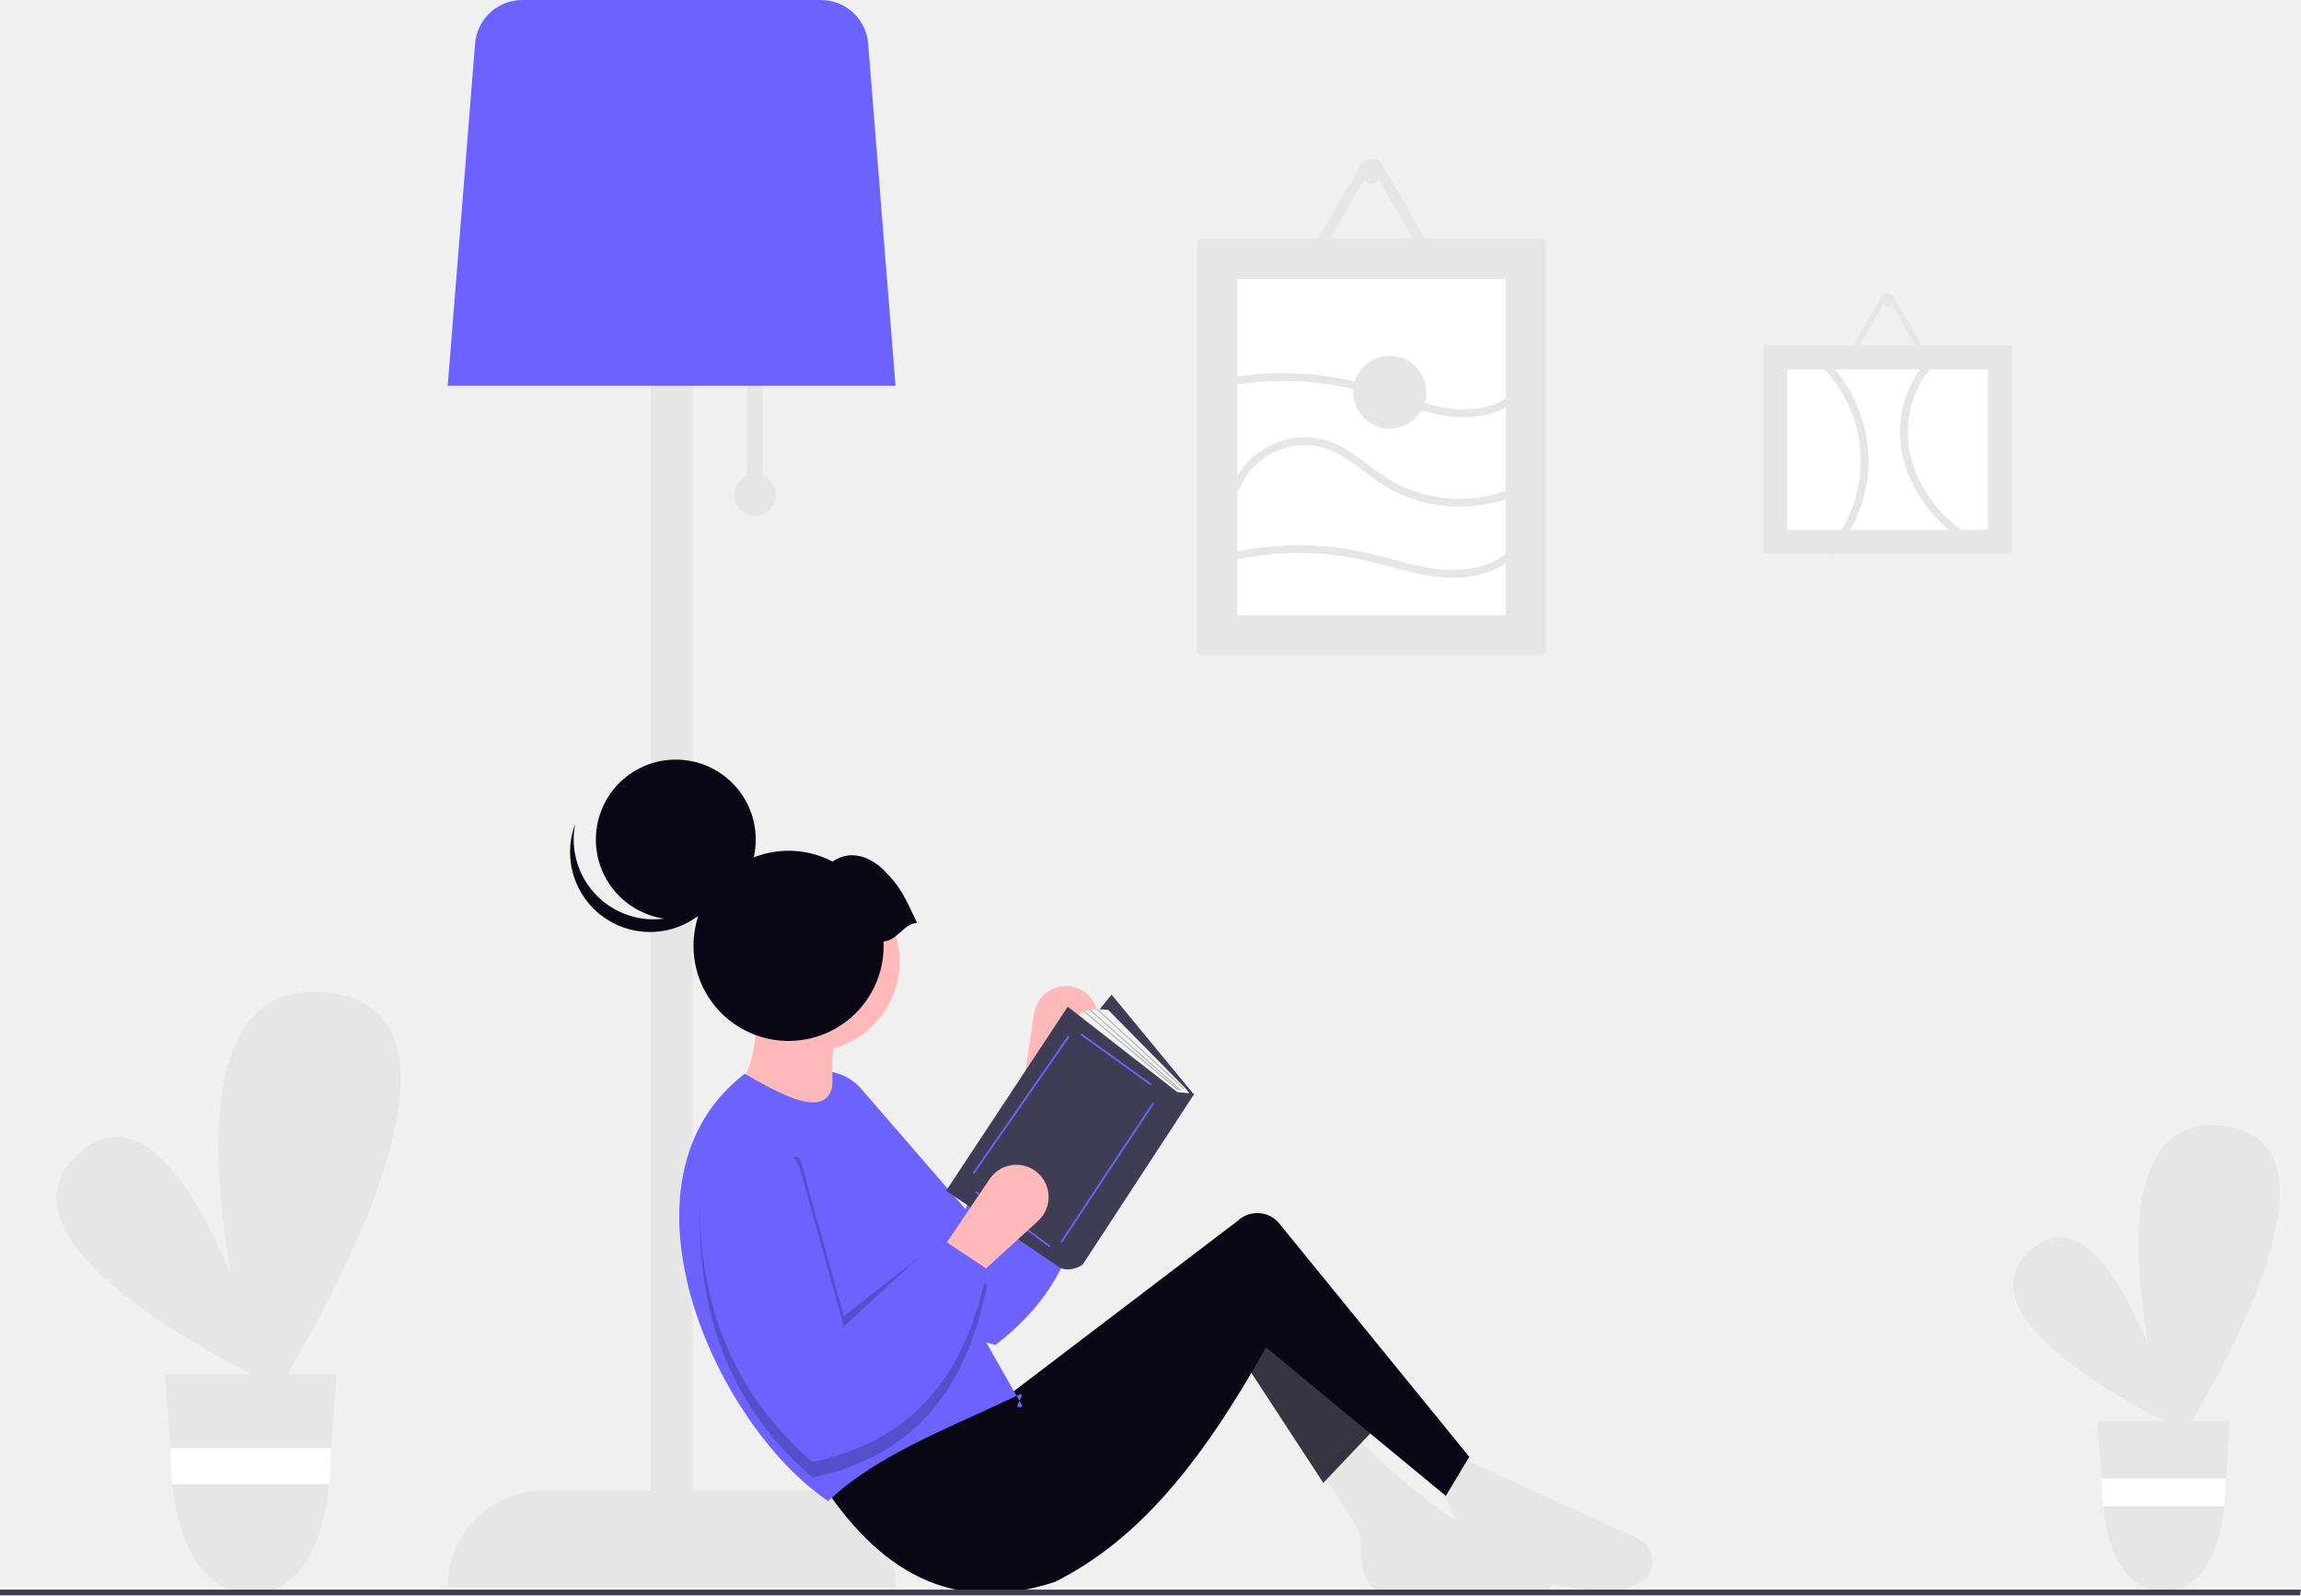
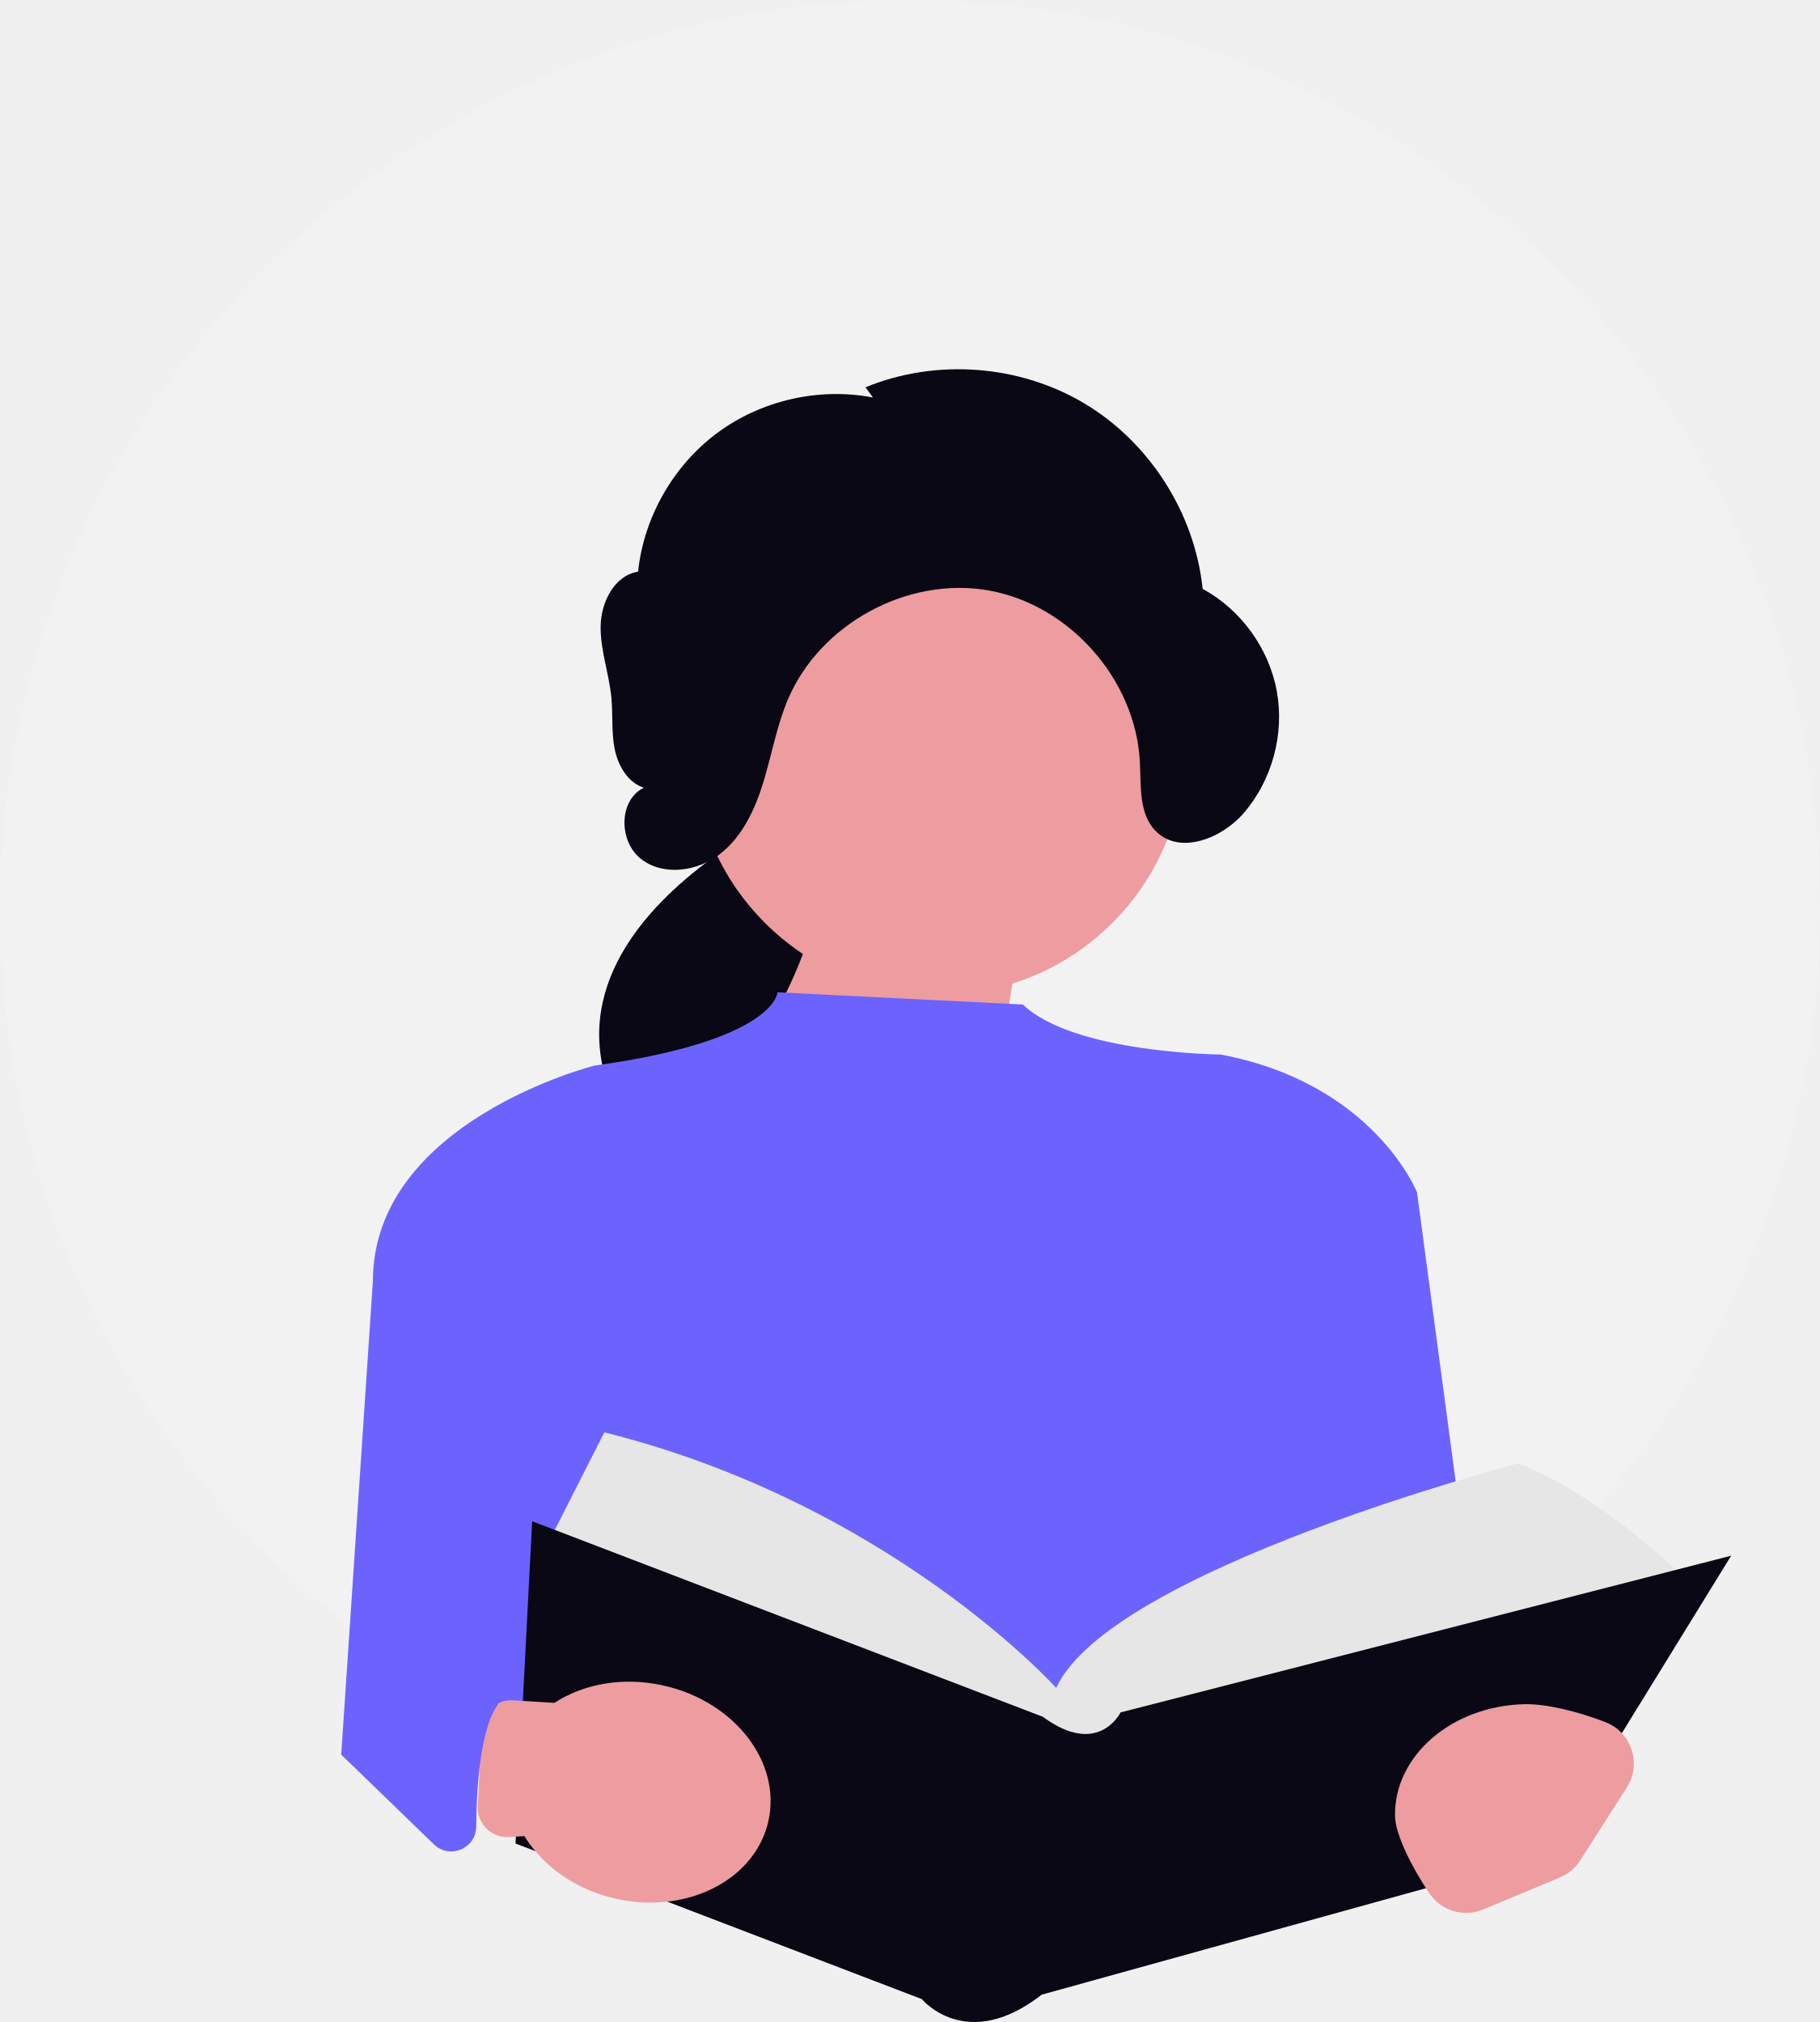
- <svg xmlns="http://www.w3.org/2000/svg" width="924.828" height="641.181" viewBox="0 0 924.828 641.181" role="img" artist="Katerina Limpitsouni" source="https://undraw.co/">
-   <g id="Group_38" data-name="Group 38" transform="translate(-518.523 -233.926)">
-     <path id="Path_568-486" data-name="Path 568" d="M265.274,678.706S147.642,624.554,188.966,587,265.274,678.706,265.274,678.706Z" transform="translate(361.027 110.69)" fill="#e6e6e6" />
-     <path id="Path_569-487" data-name="Path 569" d="M260.278,693.981S206.21,516.33,285.827,524.826,260.278,693.981,260.278,693.981Z" transform="translate(363.975 108.052)" fill="#e6e6e6" />
-     <path id="Path_570-488" data-name="Path 570" d="M221.829,671.266l2.269,29.717.036.513a136.548,136.548,0,0,0,.7,13.9c3.08,30.311,16.317,44.125,31.788,44.125s28.132-13.814,31.212-44.126a136.537,136.537,0,0,0,.7-13.9l.018-.414.009-.1,2.278-29.717Z" transform="translate(363.003 115.011)" fill="#e6e6e6" />
-     <path id="Path_571-489" data-name="Path 571" d="M288.464,699.637l-.009.1-.018.414a136.555,136.555,0,0,1-.7,13.9h-63a136.529,136.529,0,0,1-.7-13.9l-.036-.513Z" transform="translate(363.105 116.357)" fill="#fff" />
-     <path id="Path_572-490" data-name="Path 572" d="M996.892,695.05s-91.073-41.926-59.079-71S996.892,695.05,996.892,695.05Z" transform="translate(396.638 112.52)" fill="#e6e6e6" />
-     <path id="Path_573-491" data-name="Path 573" d="M993.024,706.875s-41.861-137.54,19.781-130.962S993.024,706.875,993.024,706.875Z" transform="translate(398.921 110.478)" fill="#e6e6e6" />
-     <path id="Path_574-492" data-name="Path 574" d="M963.256,689.289l1.757,23.008.028.4a105.7,105.7,0,0,0,.544,10.758c2.384,23.468,12.633,34.163,24.611,34.163s21.781-10.7,24.165-34.163a105.684,105.684,0,0,0,.544-10.758l.014-.321.007-.077,1.764-23.008Z" transform="translate(398.167 115.866)" fill="#e6e6e6" />
-     <path id="Path_575-493" data-name="Path 575" d="M1014.846,711.255l-.007.077-.014.321a105.684,105.684,0,0,1-.544,10.758H965.505a105.683,105.683,0,0,1-.544-10.758l-.028-.4Z" transform="translate(398.247 116.908)" fill="#fff" />
-     <path id="Path_576-494" data-name="Path 576" d="M451.762,328.343V287.926h-6.285v40.417a8.379,8.379,0,1,0,6.285,0Z" transform="translate(373.361 96.83)" fill="#e6e6e6" />
-     <path id="Path_577-495" data-name="Path 577" d="M471.643,739.546H428.7V217.926H411.94v521.62H369A38.755,38.755,0,0,0,330.241,778.3H510.4a38.755,38.755,0,0,0-38.755-38.755Z" transform="translate(368.144 93.51)" fill="#e6e6e6" />
-     <path id="Path_578-496" data-name="Path 578" d="M330.324,298.945H510.307L499.3,161.376a19.061,19.061,0,0,0-18.9-17.45H360.231a19.061,19.061,0,0,0-18.9,17.45Z" transform="translate(368.148 90)" fill="#6c63ff" />
-     <path id="Path_579-497" data-name="Path 579" d="M570.485,522.454h0a12.957,12.957,0,0,0-14.934,10.829l-5.067,33.254,17.241,4.573,12.633-30.984a12.957,12.957,0,0,0-9.872-17.673Z" transform="translate(378.59 107.945)" fill="#ffb9b9" />
-     <path id="Path_580-498" data-name="Path 580" d="M574.718,564.927c9.568,38.024,5.45,72.8-30.179,100.109-42.734-11.78-71.157-40.2-88.5-81.509a20.618,20.618,0,0,1,11.891-27.33h0a20.607,20.607,0,0,1,22.686,5.847l41.93,48.4,19.67-48.8Z" transform="translate(374.035 109.493)" fill="#6c63ff" />
-     <path id="Path_581-499" data-name="Path 581" d="M781.443,757.4c-39.02-2.073-63.26-15.471-69.13-42.945l6.285-11.522,71.953,32.778a10.064,10.064,0,0,1-.708,18.608Z" transform="translate(386.265 116.513)" fill="#e6e6e6" />
-     <path id="Path_582-500" data-name="Path 582" d="M753.521,758.054c-20.274-.614-39.771-.423-58.246.827a12.34,12.34,0,0,1-13.142-11.329l-1.109-13.865-15.711-25.138,13.617-13.617c22.883,22.791,47.979,41.934,77.785,53.314a5.375,5.375,0,0,1-3.193,9.807Z" transform="translate(384.036 116.134)" fill="#e6e6e6" />
-     <path id="Path_583-501" data-name="Path 583" d="M652.447,663.377C626.558,709.7,601.1,740.929,567.6,757.646c-41.2,13.6-71.32-4.418-94.792-41.373L540.9,671.233l9.951,9.951,90.182-68.626a11.515,11.515,0,0,1,16.2.36l76.921,94.451-9.427,15.711Z" transform="translate(374.906 112.077)" fill="#090814" />
-     <path id="Path_584-502" data-name="Path 584" d="M509.4,572.185l-35.613-54.466,8.379-15.712L529.3,551.236Z" transform="translate(540.995 257.736)" fill="#090814" opacity="0.798" />
-     <path id="Path_585-503" data-name="Path 585" d="M481.115,577.972l-39.8-13.617a49.433,49.433,0,0,0,7.332-31.423h32.47C479.268,548.914,478.991,564.073,481.115,577.972Z" transform="translate(373.412 108.45)" fill="#ffb9b9" />
-     <path id="Path_586-504" data-name="Path 586" d="M557.156,689.619c-5.967,2.45,3.448-7.028-2.195-4.329-27.275,13.05-56.131,23.638-75.939,42.421-46.289-31.433-89.193-129.062-33.518-171.778,19,11.121,35.98,19.079,35.613,0Z" transform="translate(372.362 109.541)" fill="#6c63ff" />
-     <path id="Path_587-505" data-name="Path 587" d="M542.538,628.892l-19.377-6.808-38.231,29.852-17.138-61.7c-1.189-4.279-3.115-2.11-5.88.862a20.6,20.6,0,0,0-34.568,14.2C425.3,650.054,438.8,687.915,472.36,716.876c43.895-9.4,62.523-39.055,70.178-77.51l-2.075-1.383Q541.61,633.526,542.538,628.892Z" transform="translate(372.74 110.949)" opacity="0.2" />
-     <path id="Path_589-506" data-name="Path 589" d="M380.285,441.121l32.593,38.318,48.89-57.7-33.034-40.081Z" transform="translate(536.56 252.028)" fill="#3f3d56" />
-     <path id="Path_590-507" data-name="Path 590" d="M610.368,566.721l-38.759-31.712c2.2-5.285,12.773-3.524,12.773-3.524l30.34,30.759a16.6,16.6,0,0,1,2.693,3.6h0Z" transform="translate(379.592 108.368)" fill="#f2f2f2" />
-     <path id="Path_591-508" data-name="Path 591" d="M614.5,564.566l-44.045-34.355-48.89,74L567.6,635.258c4.4,1.762,8.809-1.321,8.809-1.321l44.926-68.71Z" transform="translate(377.219 108.321)" fill="#3f3d56" />
-     <rect id="Rectangle_195" data-name="Rectangle 195" width="0.714" height="34.715" transform="matrix(0.584, -0.812, 0.812, 0.584, 952.756, 649.837)" fill="#6c63ff" />
-     <rect id="Rectangle_196" data-name="Rectangle 196" width="67.065" height="0.714" transform="matrix(0.552, -0.834, 0.834, 0.552, 944.741, 733.032)" fill="#6c63ff" />
-     <rect id="Rectangle_197" data-name="Rectangle 197" width="0.714" height="37.175" transform="translate(910.468 713.251) rotate(-53.656)" fill="#6c63ff" />
-     <rect id="Rectangle_198" data-name="Rectangle 198" width="67.078" height="0.714" transform="translate(909.507 705.278) rotate(-55.162)" fill="#6c63ff" />
-     <rect id="Rectangle_199" data-name="Rectangle 199" width="0.44" height="47.306" transform="translate(959.366 639.742) rotate(-47.455)" fill="#b3b3b3" />
-     <rect id="Rectangle_200" data-name="Rectangle 200" width="0.441" height="48.589" transform="translate(956.469 640.022) rotate(-48.561)" fill="#b3b3b3" />
-     <rect id="Rectangle_201" data-name="Rectangle 201" width="0.441" height="49.227" transform="matrix(0.64, -0.768, 0.768, 0.64, 954.197, 640.671)" fill="#b3b3b3" />
-     <path id="Path_592-509" data-name="Path 592" d="M557.28,593.2h0a12.956,12.956,0,0,0-18.135,3.382l-18.833,27.872,13.617,11.522L558.624,613.4a12.957,12.957,0,0,0-1.344-20.2Z" transform="translate(377.159 111.198)" fill="#ffb9b9" />
-     <path id="Path_593-510" data-name="Path 593" d="M542.538,633.367c-7.654,38.455-26.283,68.111-70.178,77.51C438.8,681.915,425.3,644.053,427.343,599.3A20.617,20.617,0,0,1,449.8,579.706h0a20.607,20.607,0,0,1,17.99,15.007l17.138,61.7,38.689-35.656Z" transform="translate(372.74 110.664)" fill="#6c63ff" />
-     <path id="Path_594-511" data-name="Path 594" d="M924.415,612.252H0v-2.285H924.828Z" transform="translate(518.523 262.856)" fill="#3f3d56" />
-     <path id="Path_595-512" data-name="Path 595" d="M619.907,235.433a2.1,2.1,0,0,0-2.095,2.095v163.4a2.1,2.1,0,0,0,2.095,2.095H756.073a2.1,2.1,0,0,0,2.095-2.095v-163.4a2.1,2.1,0,0,0-2.095-2.095Z" transform="translate(381.784 94.34)" fill="#e6e6e6" />
-     <path id="Path_596-513" data-name="Path 596" d="M633.313,386.051H741.2V250.933H633.313Z" transform="translate(382.519 95.075)" fill="#fff" />
-     <path id="Path_597-514" data-name="Path 597" d="M836.3,276.433a1.252,1.252,0,0,0-1.251,1.251v81.293a1.252,1.252,0,0,0,1.251,1.251h97.552a1.252,1.252,0,0,0,1.251-1.251V277.684a1.252,1.252,0,0,0-1.251-1.251Z" transform="translate(392.087 96.285)" fill="#e6e6e6" />
-     <path id="Path_598-515" data-name="Path 598" d="M844.305,285.687V350.1h80.668V285.687Z" transform="translate(392.526 96.724)" fill="#fff" />
-     <path id="Path_599-516" data-name="Path 599" d="M704.962,248.4h-38.1a5.225,5.225,0,0,1-4.535-7.856l19.049-32.994.048-.081a5.175,5.175,0,0,1,3.966-2.512l.028,0c.163-.015.328-.023.494-.023a5.184,5.184,0,0,1,4.535,2.619L709.5,240.546a5.237,5.237,0,0,1-4.535,7.856Zm-39.15-5.242a1.077,1.077,0,0,0,.144.529,1.03,1.03,0,0,0,.907.524h38.1a1.029,1.029,0,0,0,.907-.524,1.076,1.076,0,0,0,.144-.528,1.031,1.031,0,0,0-.144-.519L686.82,209.646a1.048,1.048,0,0,0-1.815,0L665.956,242.64A1.028,1.028,0,0,0,665.812,243.159Z" transform="translate(383.861 92.893)" fill="#e6e6e6" />
-     <circle id="Ellipse_91" data-name="Ellipse 91" cx="3.142" cy="3.142" r="3.142" transform="translate(1066.631 301.492)" fill="#e6e6e6" />
-     <path id="Path_600-517" data-name="Path 600" d="M893.737,280H873.081a2.833,2.833,0,0,1-2.459-4.259l10.328-17.888.026-.044a2.806,2.806,0,0,1,2.15-1.362h.015c.088-.008.178-.012.268-.012a2.811,2.811,0,0,1,2.459,1.42L896.2,275.741A2.84,2.84,0,0,1,893.737,280Zm-21.226-2.842a.582.582,0,0,0,.078.287.558.558,0,0,0,.492.284h20.656a.558.558,0,0,0,.492-.284.584.584,0,0,0,.078-.286.56.56,0,0,0-.078-.281L883.9,258.988a.568.568,0,0,0-.984,0l-10.328,17.888a.556.556,0,0,0-.078.281Z" transform="translate(393.756 95.336)" fill="#e6e6e6" />
-     <circle id="Ellipse_92" data-name="Ellipse 92" cx="1.704" cy="1.704" r="1.704" transform="translate(1275.461 353.757)" fill="#e6e6e6" />
-     <path id="Path_601-518" data-name="Path 601" d="M634.633,331.72a27.747,27.747,0,0,1,15.986-15.007,27.423,27.423,0,0,1,22.846,1.421c8.174,4.338,14.708,11.158,23.01,15.31a58.843,58.843,0,0,0,25.962,6.116A58.11,58.11,0,0,0,751.548,332a1.572,1.572,0,0,0-1.586-2.713,55.874,55.874,0,0,1-52.822.969c-8.328-4.367-14.927-11.418-23.411-15.509a30.249,30.249,0,0,0-23.285-1.307A31.261,31.261,0,0,0,631.6,330.884c-.762,1.872,2.276,2.686,3.03.835Z" transform="translate(382.432 97.958)" fill="#e6e6e6" />
-     <path id="Path_602-519" data-name="Path 602" d="M632.209,359.31a119.62,119.62,0,0,1,52.937.183c15.467,3.587,31.433,10.04,47.379,5.227,7.124-2.15,13.654-6.451,17.314-13.069.979-1.771-1.733-3.358-2.713-1.586-6.891,12.461-23.036,14.564-35.787,12.519-8.52-1.366-16.731-4.106-25.118-6.066a122.421,122.421,0,0,0-54.848-.239C629.4,356.721,630.236,359.751,632.209,359.31Z" transform="translate(382.373 99.74)" fill="#e6e6e6" />
-     <path id="Path_603-520" data-name="Path 603" d="M631.129,292.02a124.255,124.255,0,0,1,50.321,1.79c15.392,3.771,30.437,12.387,46.712,10.9,7.535-.689,14.995-3.46,20.113-9.224,1.339-1.508-.876-3.738-2.222-2.222-4.416,4.973-10.776,7.55-17.3,8.246-7.522.8-14.913-.756-22.073-2.97-7.925-2.451-15.624-5.556-23.682-7.582a127.261,127.261,0,0,0-52.7-1.966c-1.989.34-1.146,3.368.835,3.03Z" transform="translate(382.322 96.792)" fill="#e6e6e6" />
-     <path id="Path_604-521" data-name="Path 604" d="M857.737,284.8a54.78,54.78,0,0,1,14.373,26.8,54.1,54.1,0,0,1-11.7,45.941c-1.3,1.533.91,3.766,2.222,2.222a58.042,58.042,0,0,0,13.3-30.033,57.287,57.287,0,0,0-15.976-47.153c-1.418-1.446-3.64.776-2.222,2.222Z" transform="translate(393.141 96.554)" fill="#e6e6e6" />
-     <path id="Path_605-522" data-name="Path 605" d="M903.445,278.285c-9.63,7.063-15.021,18.463-15.78,30.255-.789,12.269,3.89,24.118,11.425,33.644a65.423,65.423,0,0,0,15.553,14.039c1.7,1.11,3.273-1.609,1.586-2.713-9.62-6.295-17.852-15.236-22.224-25.967a42.019,42.019,0,0,1-.091-32.2A34.4,34.4,0,0,1,905.031,281c1.614-1.184.048-3.912-1.586-2.713Z" transform="translate(394.578 96.358)" fill="#e6e6e6" />
-     <circle id="Ellipse_93" data-name="Ellipse 93" cx="14.664" cy="14.664" r="14.664" transform="translate(1062.442 376.907)" fill="#e6e6e6" />
-     <g id="Group_37" data-name="Group 37" transform="matrix(0.998, 0.07, -0.07, 0.998, 750.377, 536.361)">
-       <ellipse id="Ellipse_66" data-name="Ellipse 66" cx="36.302" cy="36.302" rx="36.302" ry="36.302" transform="translate(62.71 40.889)" fill="#ffb9b9" />
-       <ellipse id="Ellipse_67" data-name="Ellipse 67" cx="32.115" cy="32.115" rx="32.115" ry="32.115" transform="translate(9.987 0)" fill="#090814" />
-       <path id="Path_417-523" data-name="Path 417" d="M14.4,30.033A32.118,32.118,0,0,0,63.986,13.17,32.118,32.118,0,1,1,1.338,0,32.106,32.106,0,0,0,14.4,30.033Z" transform="translate(0 28.676)" fill="#090814" />
-       <path id="Path_418-524" data-name="Path 418" d="M89.067,25.4C83.461,15.366,81.316,11.178,74.087,5.063c-6.393-5.4-14.256-6.983-20.6-1.869A38.2,38.2,0,1,0,76.146,33.77C81.66,33,83.554,26.181,89.067,25.4Z" transform="translate(52.075 33.338)" fill="#090814" />
-     </g>
-   </g>
+ <svg xmlns="http://www.w3.org/2000/svg" width="709.786" height="788.736" viewBox="0 0 709.786 788.736" role="img" artist="Katerina Limpitsouni" source="https://undraw.co/">
+   <circle cx="354.893" cy="354.893" r="354.893" fill="#f2f2f2" />
+   <path d="M311.65,314.777s-139.55,60.752-45.222,150.978,116.481-91.636,116.481-91.636l-71.259-59.342Z" fill="#090814" />
+   <path d="M270.205,292.077c0-53.025,42.939-96.011,95.906-96.011,52.968,0,95.907,42.986,95.907,96.011,0,43.004-28.244,79.399-67.173,91.622l-18.54,122.663-94.516-78.849s20.418-26.036,31.368-55.394c-25.88-17.194-42.952-46.617-42.952-80.042Z" fill="#ed9da0" />
+   <path d="M398.962,391.83l-95.697-4.768s-.593,18.824-71.448,28.61c0,0-86.318,21.779-86.381,84.057l-12.348,184.707,449.041.867-29.445-220.214s-16.832-42.515-76.644-53.753c0,0-57.319-.466-77.077-19.507Z" fill="#6c63ff" />
+   <path d="M411.952,658.427s-64.464-71.775-176.239-99.703l-22.646,44.649,204.7,86.015,240.947-72.197s-33.011-33.574-66.626-46.329c0,0-159.079,41.583-180.136,87.565Z" fill="#e6e6e6" />
+   <path d="M675.218,606.837l-43.258,70.226-28.586,46.388-45.987,12.758-151.075,41.862c-29.384,22.94-46.766,1.736-46.766,1.736l-99.3-38.019-51.462-19.722-7.716-2.946.195-3.648,2.825-54.873,3.468-67.202,199.205,76.292c21.707,16.015,30.3-1.717,30.3-1.717l238.156-61.135Z" fill="#090814" />
+   <path d="M634.529,697.243l-18.204,28.474c-1.898,2.969-4.657,5.287-7.908,6.643l-29.928,12.483c-7.579,3.161-16.334.559-20.945-6.242-6.707-9.893-13.256-22.838-13.427-30.055-.526-23.526,22.058-43.13,50.449-43.774,8.51-.205,20.863,2.841,31.574,6.978,10.223,3.949,14.295,16.253,8.388,25.492Z" fill="#ed9da0" />
+   <path d="M299.687,710.42c-3.897,17.264-19.954,29.183-39.44,31.367-6.43.741-13.231.41-20.109-1.151-13.055-2.946-24.006-9.773-31.352-18.571-1.597-1.873-3.021-3.823-4.248-5.852l-5.955.382c-6.874.441-12.595-5.216-12.241-12.102l1.561-30.316c.33-6.404,5.814-11.308,12.207-10.917l16.14.987c11.34-7.413,26.812-10.319,42.654-6.73,27.709,6.262,45.968,29.943,40.784,52.903Z" fill="#ed9da0" />
+   <path d="M133.088,684.436l36.144,35.014c6.134,5.942,16.404,1.67,16.493-6.875.244-23.379,3.288-55.381,18.364-51.977l-63.439-12.246-7.562,36.083Z" fill="#6c63ff" />
+   <path d="M340.462,155.051c-20.972-4.043-43.546,1.099-60.706,13.829-17.16,12.73-28.644,32.854-30.884,54.116-9.259,1.474-14.501,11.967-14.605,21.352-.105,9.385,3.304,18.453,4.191,27.796.629,6.625-.013,13.372,1.262,19.904,1.275,6.531,5.07,13.171,11.392,15.228-9.995,4.878-9.81,21.142-.966,27.89,8.844,6.748,22.182,4.719,30.896-2.195,8.714-6.915,13.587-17.587,16.812-28.24s5.138-21.744,9.5-31.984c12.57-29.514,46.799-48.042,78.351-42.412,31.552,5.63,57.278,34.858,58.887,66.901.477,9.504-.459,20.384,6.298,27.078,9.318,9.231,25.692,2.775,34.24-7.175,11.061-12.875,15.922-30.861,12.854-47.564-3.068-16.702-14.002-31.781-28.915-39.874-3.048-29.48-20.643-57.097-46.058-72.296-25.416-15.199-58.047-17.616-85.421-6.329" fill="#090814" />
</svg>
